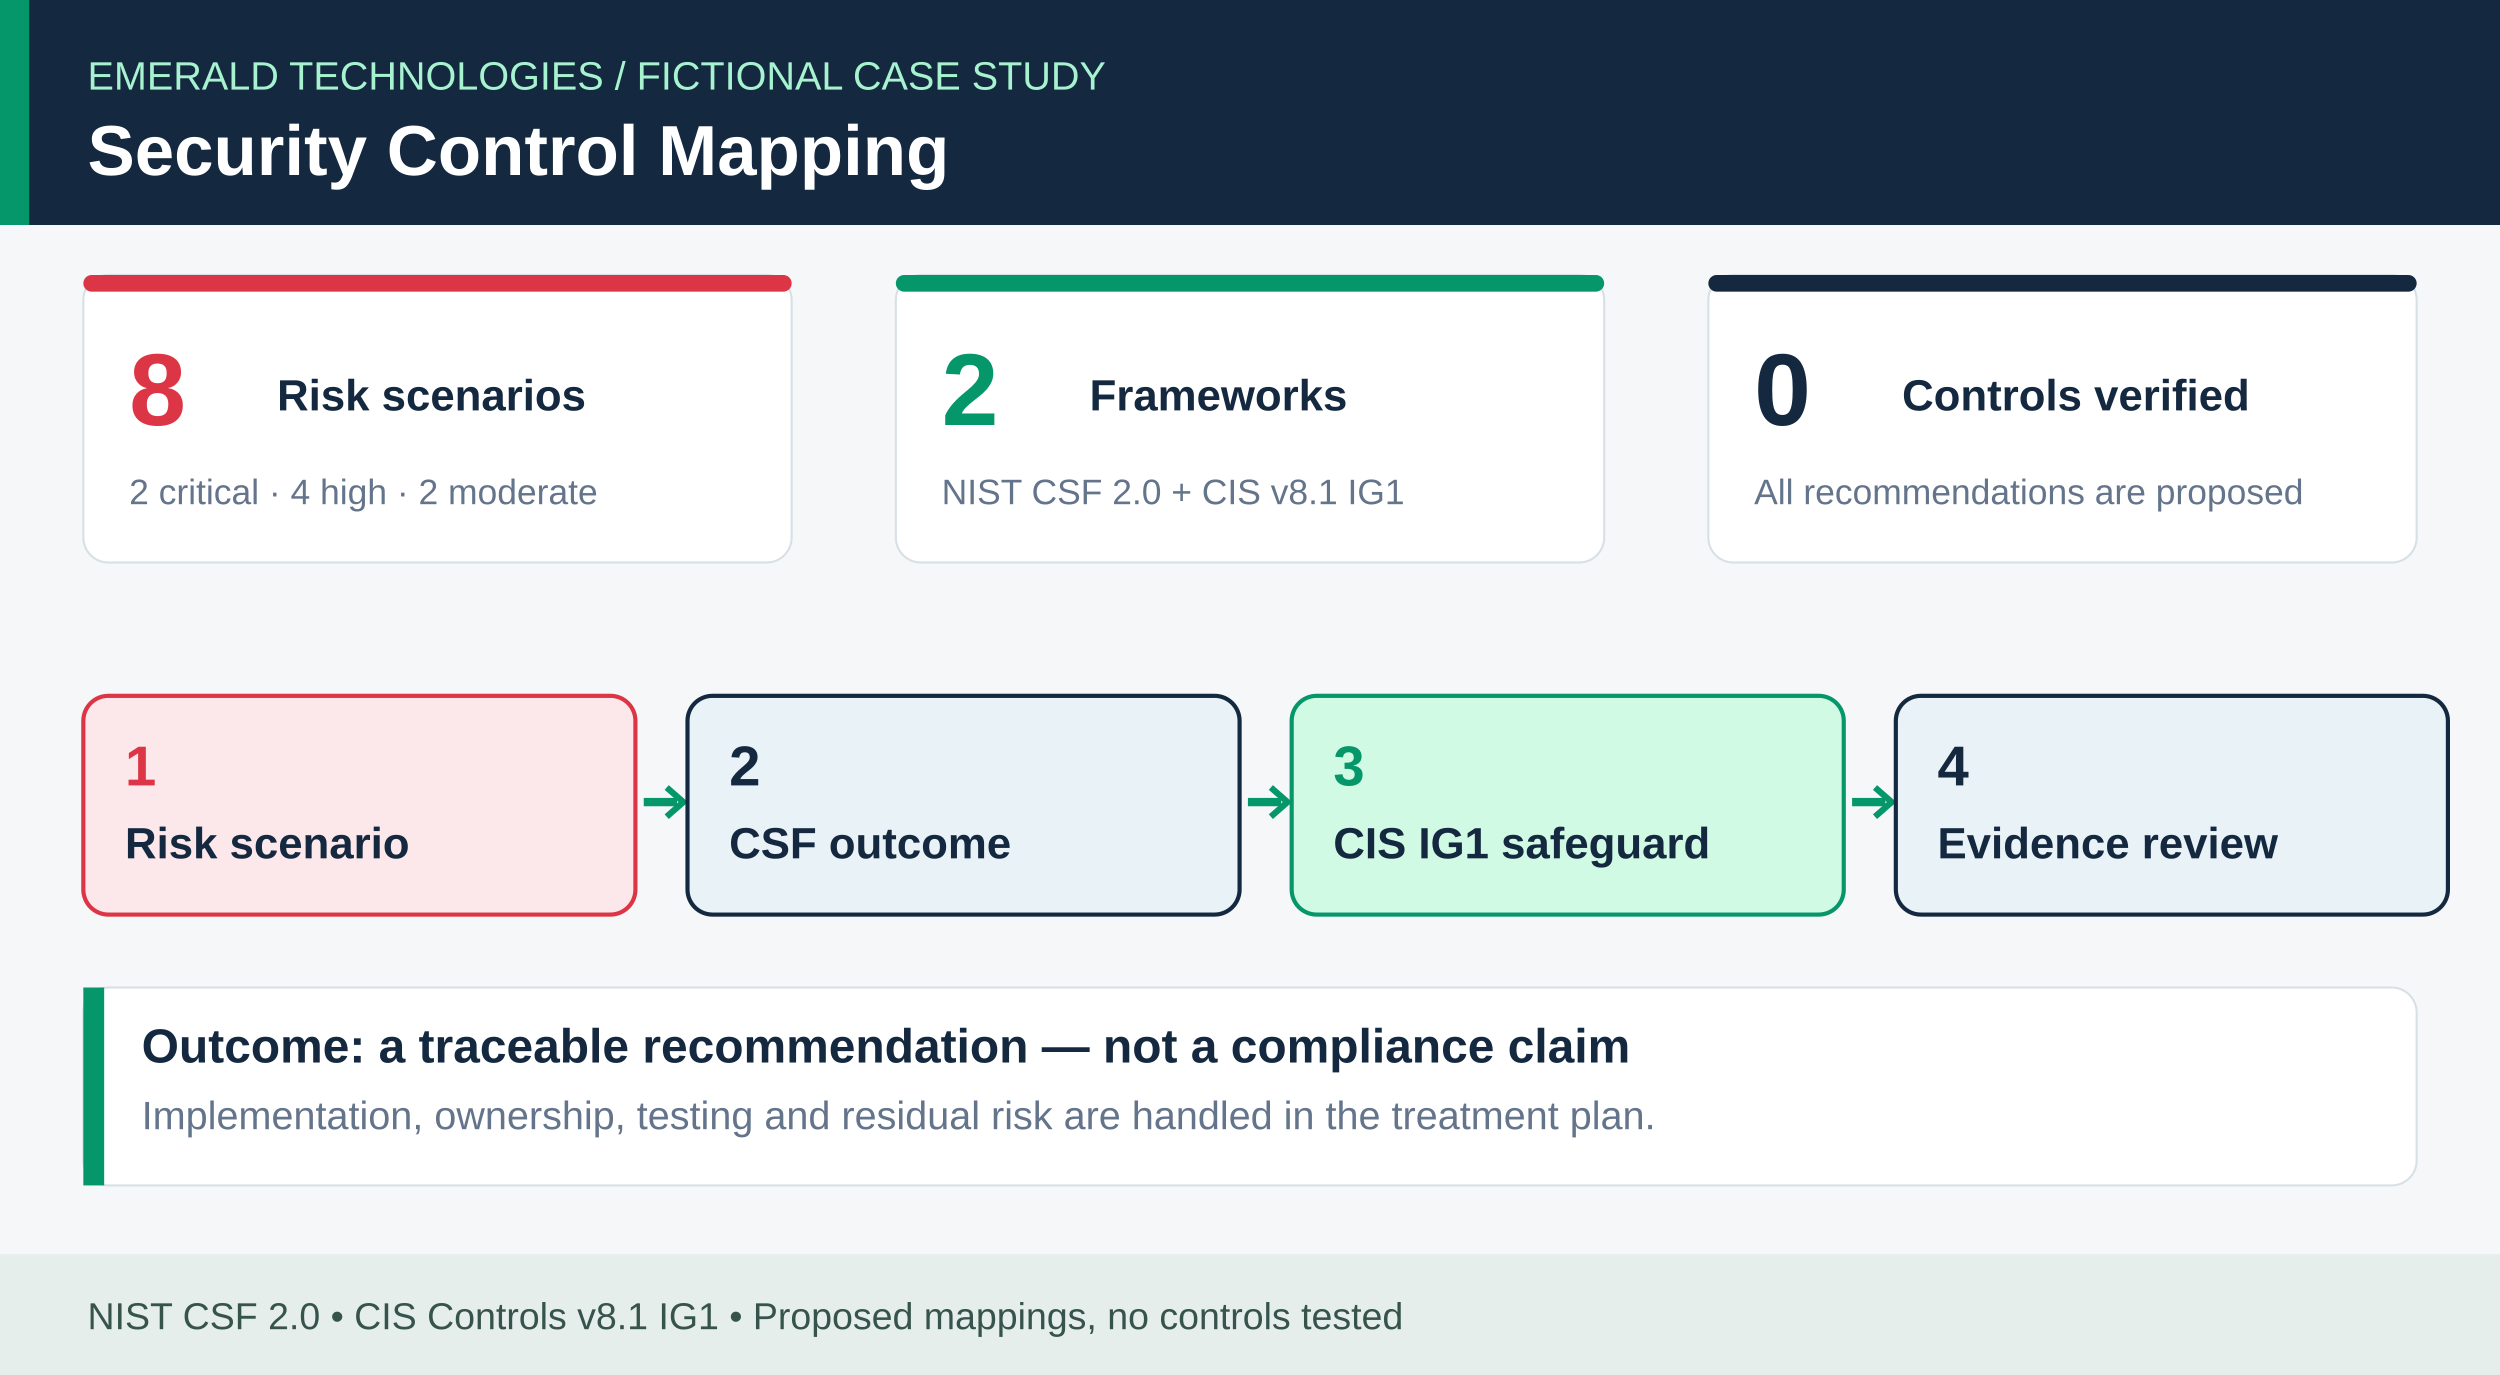
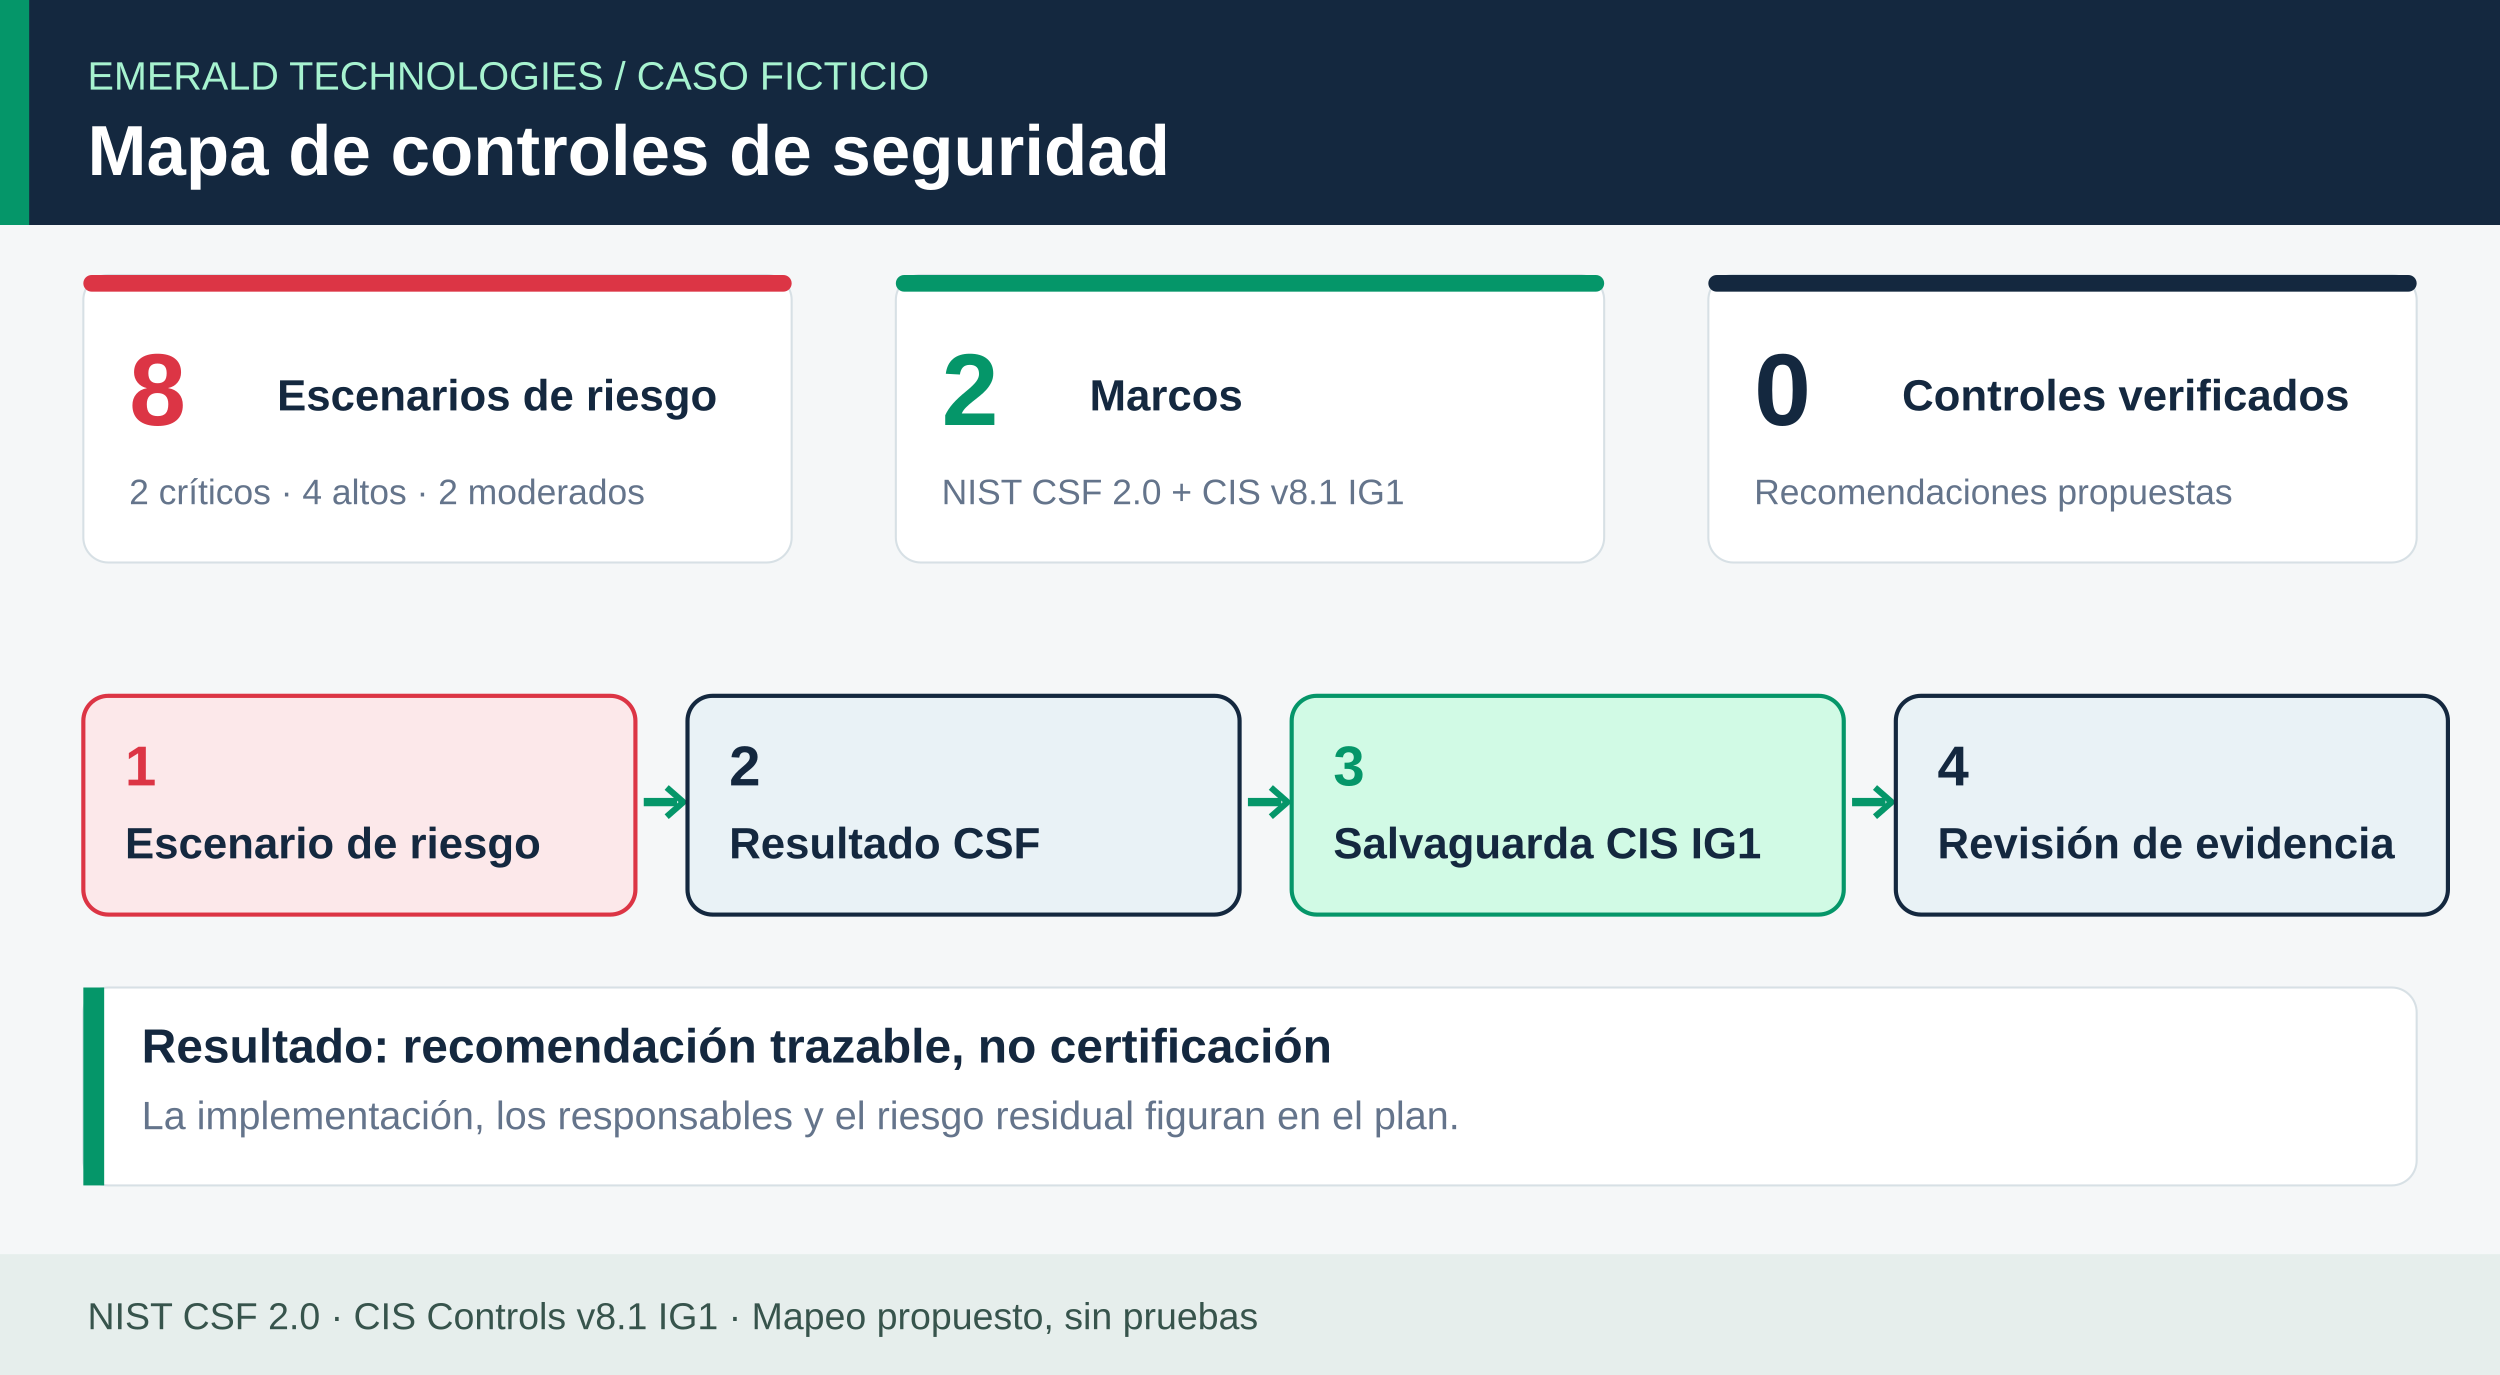
<svg xmlns="http://www.w3.org/2000/svg" width="1200" height="660" viewBox="0 0 1200 660">
  <rect width="1200" height="660" fill="#F5F7F8" />
  <rect width="1200" height="108" fill="#14283F" />
  <rect width="14" height="108" fill="#059669" />
  <g font-family="Arial,Helvetica,sans-serif">
-     <text x="42" y="43" fill="#A7F3D0" font-size="19">EMERALD TECHNOLOGIES  /  FICTIONAL CASE STUDY</text>
-     <text x="42" y="84" fill="#FFFFFF" font-size="34" font-weight="bold">Security Control Mapping</text>
+     <text x="42" y="43" fill="#A7F3D0" font-size="19">EMERALD TECHNOLOGIES / CASO FICTICIO</text>
+     <text x="42" y="84" fill="#FFFFFF" font-size="34" font-weight="bold">Mapa de controles de seguridad</text>
    <rect x="40" y="132" width="340" height="138" rx="12" fill="white" stroke="#D7E0E5" />
    <rect x="40" y="132" width="340" height="8" rx="4" fill="#DC3545" />
    <text x="62" y="204" font-size="49" font-weight="bold" fill="#DC3545">8</text>
-     <text x="133" y="197" font-size="21" font-weight="bold" fill="#14283F">Risk scenarios</text>
-     <text x="62" y="242" font-size="17" fill="#64748B">2 critical · 4 high · 2 moderate</text>
+     <text x="133" y="197" font-size="21" font-weight="bold" fill="#14283F">Escenarios de riesgo</text>
+     <text x="62" y="242" font-size="17" fill="#64748B">2 críticos · 4 altos · 2 moderados</text>
    <rect x="430" y="132" width="340" height="138" rx="12" fill="white" stroke="#D7E0E5" />
    <rect x="430" y="132" width="340" height="8" rx="4" fill="#059669" />
    <text x="452" y="204" font-size="49" font-weight="bold" fill="#059669">2</text>
-     <text x="523" y="197" font-size="21" font-weight="bold" fill="#14283F">Frameworks</text>
+     <text x="523" y="197" font-size="21" font-weight="bold" fill="#14283F">Marcos</text>
    <text x="452" y="242" font-size="17" fill="#64748B">NIST CSF 2.0 + CIS v8.1 IG1</text>
    <rect x="820" y="132" width="340" height="138" rx="12" fill="white" stroke="#D7E0E5" />
    <rect x="820" y="132" width="340" height="8" rx="4" fill="#14283F" />
    <text x="842" y="204" font-size="49" font-weight="bold" fill="#14283F">0</text>
-     <text x="913" y="197" font-size="21" font-weight="bold" fill="#14283F">Controls verified</text>
-     <text x="842" y="242" font-size="17" fill="#64748B">All recommendations are proposed</text>
+     <text x="913" y="197" font-size="21" font-weight="bold" fill="#14283F">Controles verificados</text>
+     <text x="842" y="242" font-size="17" fill="#64748B">Recomendaciones propuestas</text>
    <rect x="40" y="334" width="265" height="105" rx="12" fill="#FCE8EA" stroke="#DC3545" stroke-width="2" />
    <text x="60" y="377" font-size="27" font-weight="bold" fill="#DC3545">1</text>
-     <text x="60" y="412" font-size="21" font-weight="bold" fill="#14283F">Risk scenario</text>
+     <text x="60" y="412" font-size="21" font-weight="bold" fill="#14283F">Escenario de riesgo</text>
    <path d="M 309 385 H 325" stroke="#059669" stroke-width="4" />
    <path d="M 320 378 L 328 385 L 320 392" fill="none" stroke="#059669" stroke-width="3" />
    <rect x="330" y="334" width="265" height="105" rx="12" fill="#E9F2F6" stroke="#14283F" stroke-width="2" />
    <text x="350" y="377" font-size="27" font-weight="bold" fill="#14283F">2</text>
-     <text x="350" y="412" font-size="21" font-weight="bold" fill="#14283F">CSF outcome</text>
+     <text x="350" y="412" font-size="21" font-weight="bold" fill="#14283F">Resultado CSF</text>
    <path d="M 599 385 H 615" stroke="#059669" stroke-width="4" />
    <path d="M 610 378 L 618 385 L 610 392" fill="none" stroke="#059669" stroke-width="3" />
    <rect x="620" y="334" width="265" height="105" rx="12" fill="#D1FAE5" stroke="#059669" stroke-width="2" />
    <text x="640" y="377" font-size="27" font-weight="bold" fill="#059669">3</text>
-     <text x="640" y="412" font-size="21" font-weight="bold" fill="#14283F">CIS IG1 safeguard</text>
+     <text x="640" y="412" font-size="21" font-weight="bold" fill="#14283F">Salvaguarda CIS IG1</text>
    <path d="M 889 385 H 905" stroke="#059669" stroke-width="4" />
    <path d="M 900 378 L 908 385 L 900 392" fill="none" stroke="#059669" stroke-width="3" />
    <rect x="910" y="334" width="265" height="105" rx="12" fill="#E9F2F6" stroke="#14283F" stroke-width="2" />
    <text x="930" y="377" font-size="27" font-weight="bold" fill="#14283F">4</text>
-     <text x="930" y="412" font-size="21" font-weight="bold" fill="#14283F">Evidence review</text>
+     <text x="930" y="412" font-size="21" font-weight="bold" fill="#14283F">Revisión de evidencia</text>
    <rect x="40" y="474" width="1120" height="95" rx="12" fill="#FFFFFF" stroke="#D7E0E5" />
    <rect x="40" y="474" width="10" height="95" fill="#059669" />
-     <text x="68" y="510" font-size="23" font-weight="bold" fill="#14283F">Outcome: a traceable recommendation — not a compliance claim</text>
-     <text x="68" y="542" font-size="19" fill="#64748B">Implementation, ownership, testing and residual risk are handled in the treatment plan.</text>
+     <text x="68" y="510" font-size="23" font-weight="bold" fill="#14283F">Resultado: recomendación trazable, no certificación</text>
+     <text x="68" y="542" font-size="19" fill="#64748B">La implementación, los responsables y el riesgo residual figuran en el plan.</text>
    <rect y="602" width="1200" height="58" fill="#E6EEEC" />
-     <text x="42" y="638" font-size="18" fill="#37544C">NIST CSF 2.0  •  CIS Controls v8.1 IG1  •  Proposed mappings, no controls tested</text>
+     <text x="42" y="638" font-size="18" fill="#37544C">NIST CSF 2.0 · CIS Controls v8.1 IG1 · Mapeo propuesto, sin pruebas</text>
  </g>
</svg>
